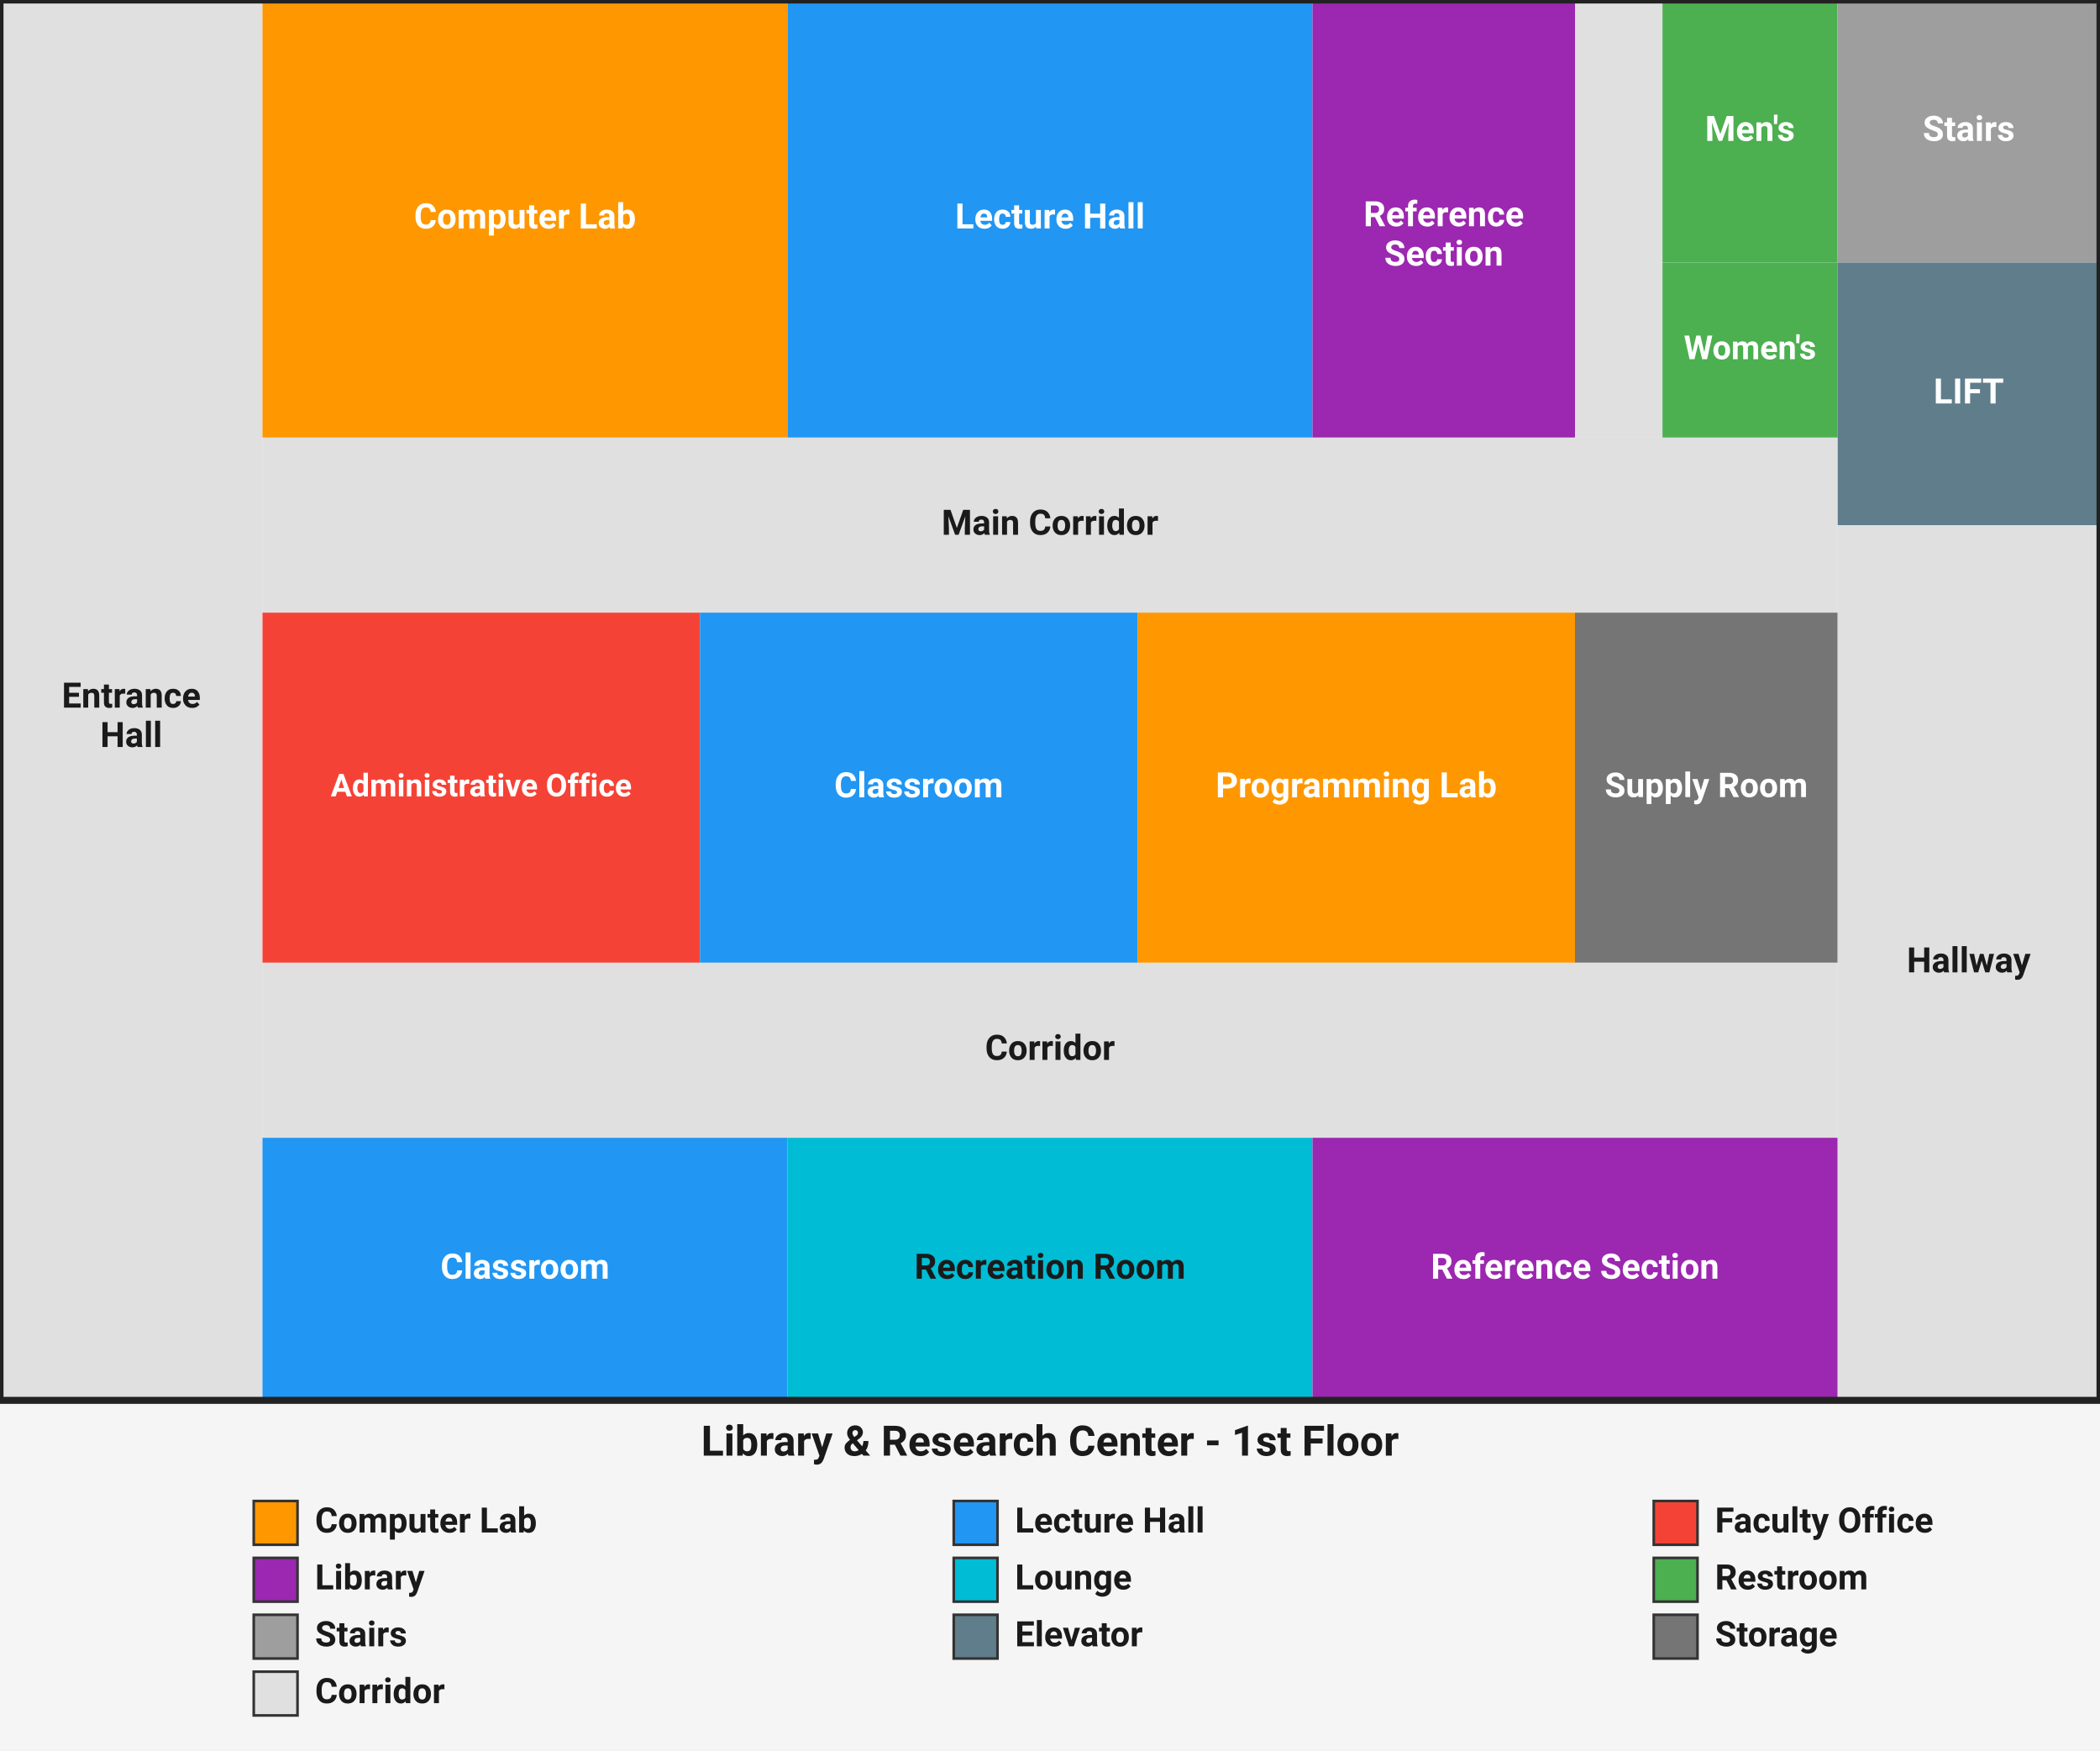
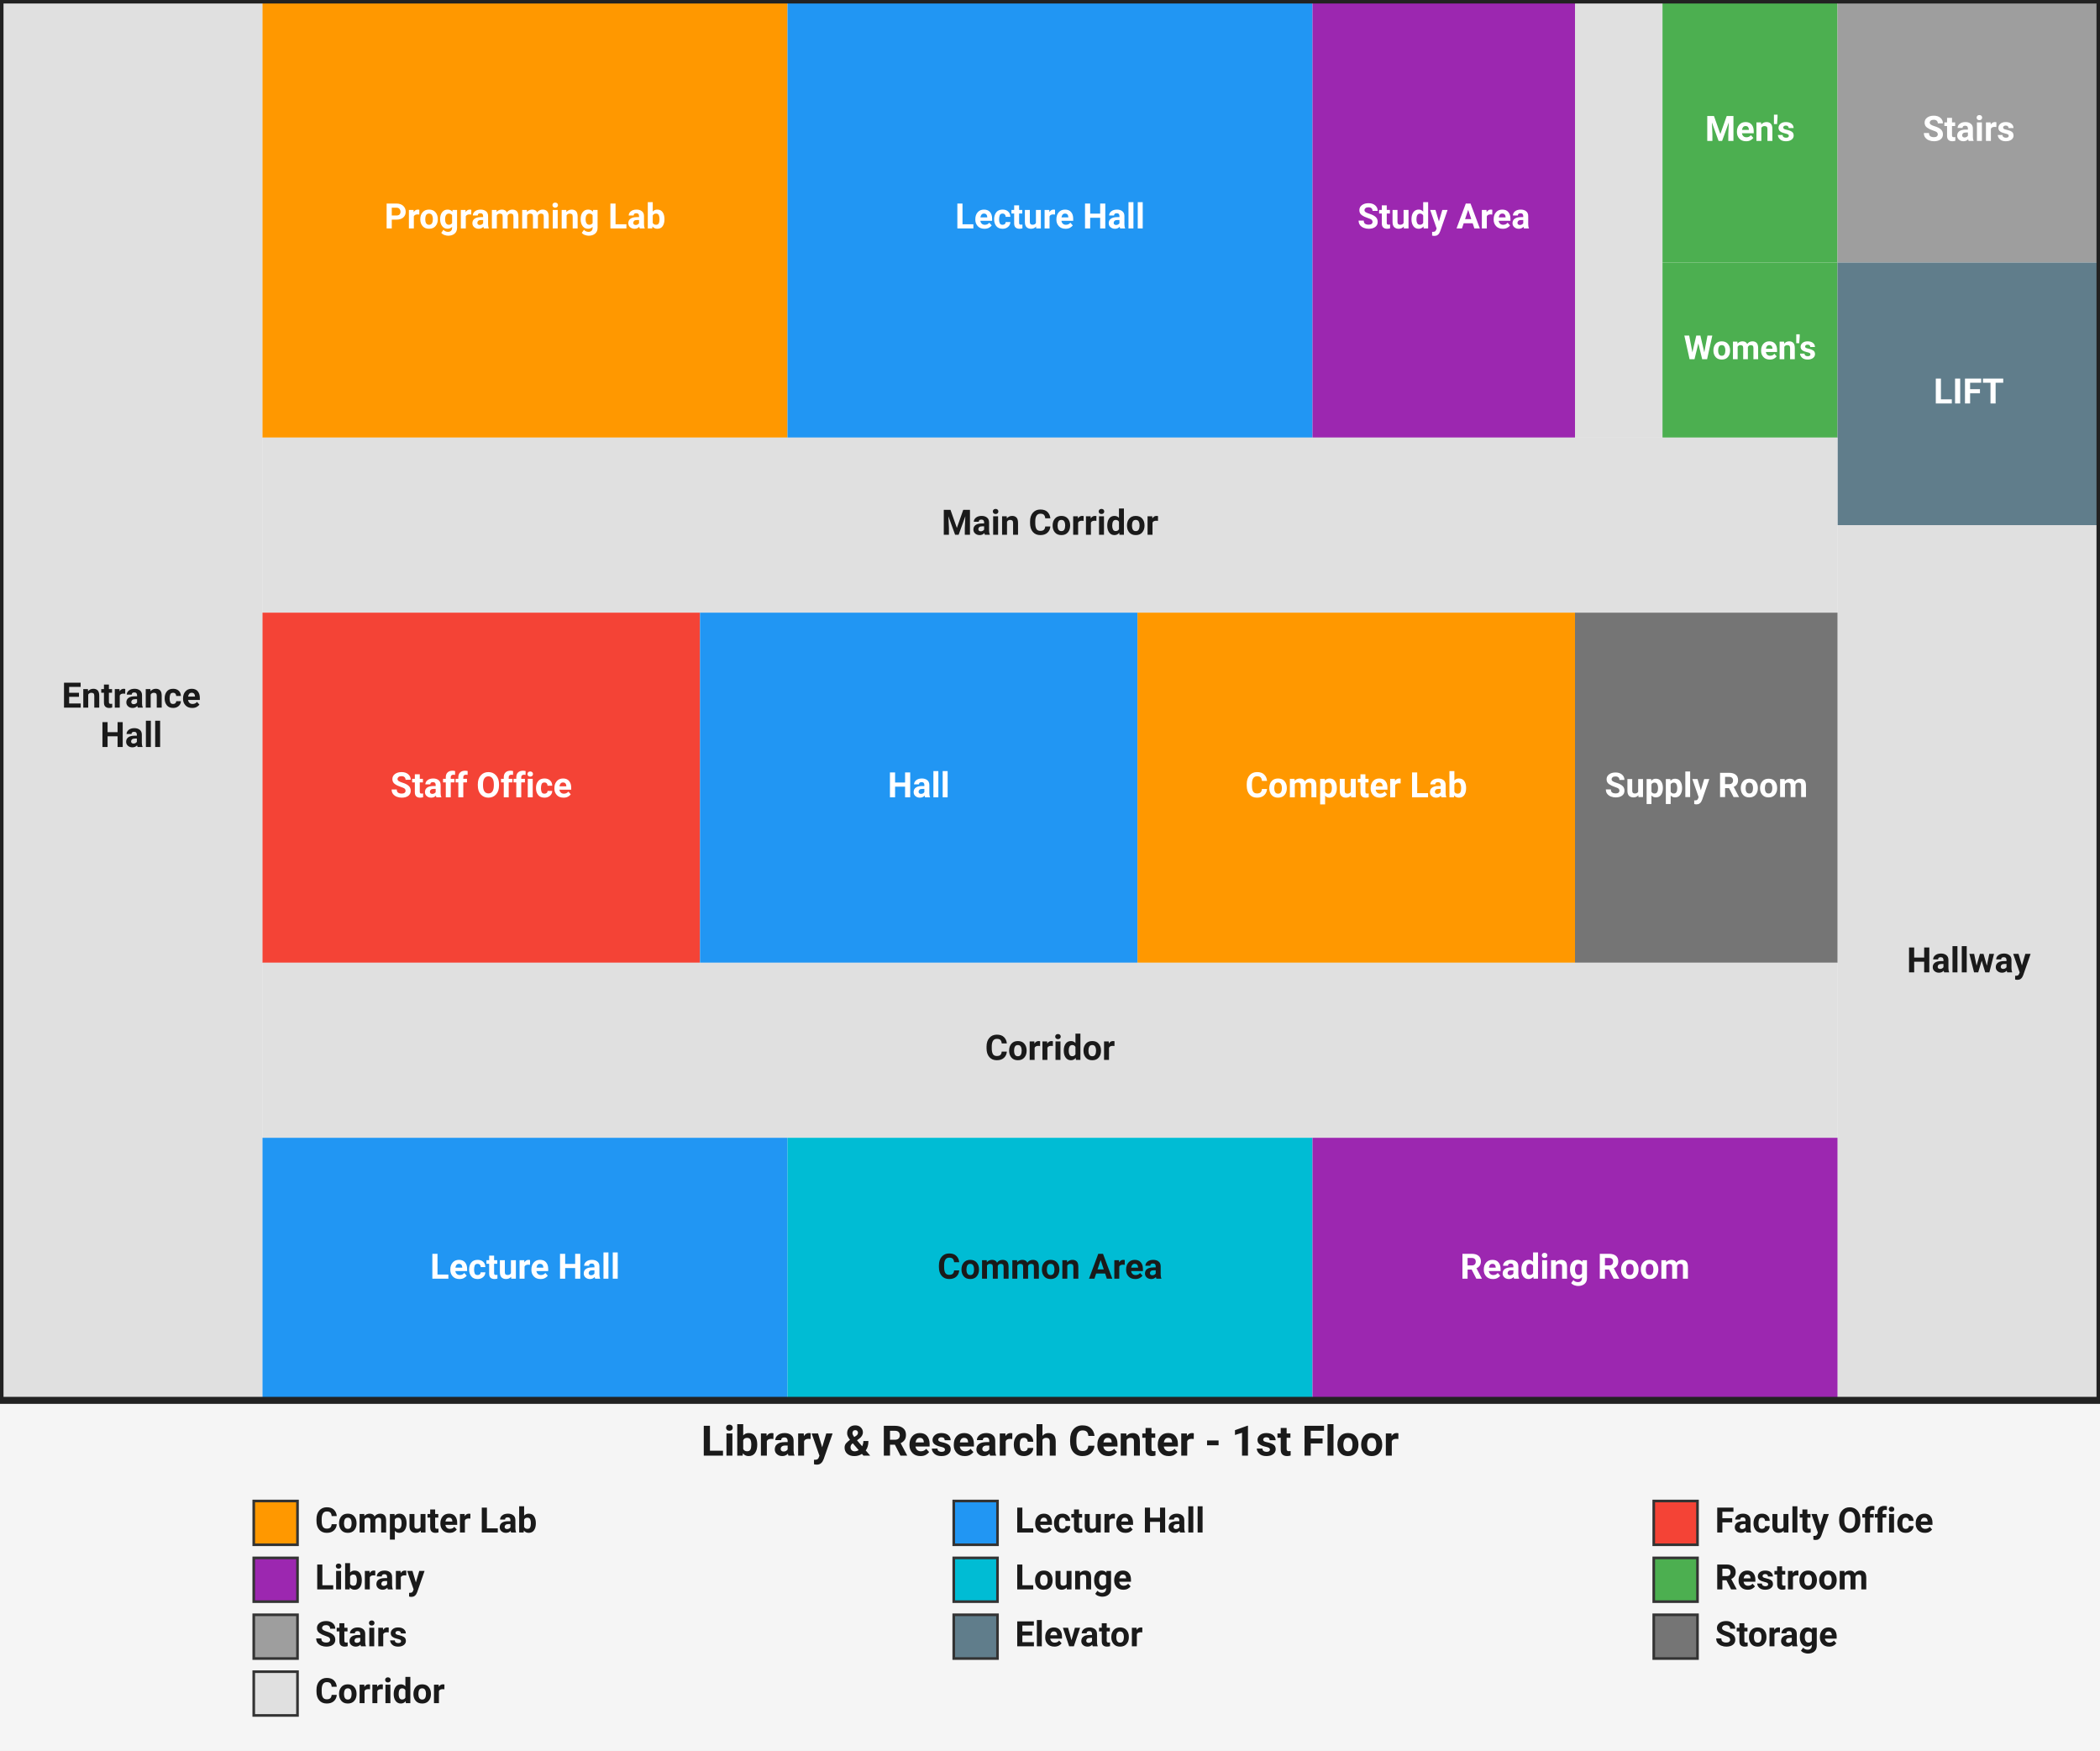
<svg xmlns="http://www.w3.org/2000/svg" viewBox="0 0 2400 2000" width="2400" height="2000" style="display:block; max-width:100%; height:auto;">
  <defs>
    <style>
      text { 
        -webkit-font-smoothing: antialiased;
        -moz-osx-font-smoothing: grayscale;
      }
    </style>
  </defs>
  <rect x="0" y="0" width="2400" height="2000" fill="#f5f5f5" />
  <rect x="0" y="0" width="300" height="1600" fill="#E0E0E0" stroke="none" />
  <g>
    <text x="150.0" y="797.5" font-family="Roboto,Segoe UI,Arial,sans-serif" font-size="40" font-weight="600" fill="#1a1a1a" text-anchor="middle" dominant-baseline="middle">
                  Entrance
                </text>
    <text x="150.0" y="842.5" font-family="Roboto,Segoe UI,Arial,sans-serif" font-size="40" font-weight="600" fill="#1a1a1a" text-anchor="middle" dominant-baseline="middle">
                  Hall
                </text>
  </g>
  <rect x="300" y="0" width="600" height="500" fill="#FF9800" stroke="none" />
  <text x="600.0" y="250.0" font-family="Roboto,Segoe UI,Arial,sans-serif" font-size="40" font-weight="600" fill="white" text-anchor="middle" dominant-baseline="middle">
-               Computer Lab
+               Programming Lab
            </text>
  <rect x="900" y="0" width="600" height="500" fill="#2196F3" stroke="none" />
  <text x="1200.0" y="250.0" font-family="Roboto,Segoe UI,Arial,sans-serif" font-size="40" font-weight="600" fill="white" text-anchor="middle" dominant-baseline="middle">
              Lecture Hall
            </text>
  <rect x="1500" y="0" width="300" height="500" fill="#9C27B0" stroke="none" />
-   <g>
-     <text x="1650.0" y="247.5" font-family="Roboto,Segoe UI,Arial,sans-serif" font-size="40" font-weight="600" fill="white" text-anchor="middle" dominant-baseline="middle">
-                   Reference
-                 </text>
-     <text x="1650.0" y="292.5" font-family="Roboto,Segoe UI,Arial,sans-serif" font-size="40" font-weight="600" fill="white" text-anchor="middle" dominant-baseline="middle">
-                   Section
-                 </text>
-   </g>
+   <text x="1650.0" y="250.0" font-family="Roboto,Segoe UI,Arial,sans-serif" font-size="40" font-weight="600" fill="white" text-anchor="middle" dominant-baseline="middle">
+               Study Area
+             </text>
  <rect x="1800" y="0" width="100" height="500" fill="#E0E0E0" stroke="none" />
  <rect x="1900" y="0" width="200" height="300" fill="#4CAF50" stroke="none" />
  <text x="2000.0" y="150.0" font-family="Roboto,Segoe UI,Arial,sans-serif" font-size="40" font-weight="600" fill="white" text-anchor="middle" dominant-baseline="middle">
              Men's
            </text>
  <rect x="1900" y="300" width="200" height="200" fill="#4CAF50" stroke="none" />
  <text x="2000.0" y="400.0" font-family="Roboto,Segoe UI,Arial,sans-serif" font-size="38" font-weight="600" fill="white" text-anchor="middle" dominant-baseline="middle">
              Women's
            </text>
  <rect x="2100" y="0" width="300" height="300" fill="#9E9E9E" stroke="none" />
  <text x="2250.0" y="150.0" font-family="Roboto,Segoe UI,Arial,sans-serif" font-size="40" font-weight="600" fill="white" text-anchor="middle" dominant-baseline="middle">
              Stairs
            </text>
  <rect x="2100" y="300" width="300" height="300" fill="#607D8B" stroke="none" />
  <text x="2250.0" y="450.0" font-family="Roboto,Segoe UI,Arial,sans-serif" font-size="40" font-weight="600" fill="white" text-anchor="middle" dominant-baseline="middle">
              LIFT
            </text>
  <rect x="2100" y="600" width="300" height="1000" fill="#E0E0E0" stroke="none" />
  <text x="2250.0" y="1100.0" font-family="Roboto,Segoe UI,Arial,sans-serif" font-size="40" font-weight="600" fill="#1a1a1a" text-anchor="middle" dominant-baseline="middle">
              Hallway
            </text>
  <rect x="300" y="500" width="1800" height="200" fill="#E0E0E0" stroke="none" />
  <text x="1200.0" y="600.0" font-family="Roboto,Segoe UI,Arial,sans-serif" font-size="40" font-weight="600" fill="#1a1a1a" text-anchor="middle" dominant-baseline="middle">
              Main Corridor
            </text>
  <rect x="1800" y="500" width="100" height="100" fill="#E0E0E0" stroke="none" />
  <rect x="300" y="700" width="500" height="400" fill="#F44336" stroke="none" />
-   <text x="550.0" y="900.0" font-family="Roboto,Segoe UI,Arial,sans-serif" font-size="36" font-weight="600" fill="white" text-anchor="middle" dominant-baseline="middle">
-               Administrative Office
+   <text x="550.0" y="900.0" font-family="Roboto,Segoe UI,Arial,sans-serif" font-size="40" font-weight="600" fill="white" text-anchor="middle" dominant-baseline="middle">
+               Staff Office
            </text>
  <rect x="800" y="700" width="500" height="400" fill="#2196F3" stroke="none" />
  <text x="1050.0" y="900.0" font-family="Roboto,Segoe UI,Arial,sans-serif" font-size="40" font-weight="600" fill="white" text-anchor="middle" dominant-baseline="middle">
-               Classroom
+               Hall
            </text>
  <rect x="1300" y="700" width="500" height="400" fill="#FF9800" stroke="none" />
  <text x="1550.0" y="900.0" font-family="Roboto,Segoe UI,Arial,sans-serif" font-size="40" font-weight="600" fill="white" text-anchor="middle" dominant-baseline="middle">
-               Programming Lab
+               Computer Lab
            </text>
  <rect x="1800" y="700" width="300" height="400" fill="#757575" stroke="none" />
  <text x="1950.0" y="900.0" font-family="Roboto,Segoe UI,Arial,sans-serif" font-size="39" font-weight="600" fill="white" text-anchor="middle" dominant-baseline="middle">
              Supply Room
            </text>
  <rect x="300" y="1100" width="1800" height="200" fill="#E0E0E0" stroke="none" />
  <text x="1200.0" y="1200.0" font-family="Roboto,Segoe UI,Arial,sans-serif" font-size="40" font-weight="600" fill="#1a1a1a" text-anchor="middle" dominant-baseline="middle">
              Corridor
            </text>
  <rect x="300" y="1300" width="600" height="300" fill="#2196F3" stroke="none" />
  <text x="600.0" y="1450.0" font-family="Roboto,Segoe UI,Arial,sans-serif" font-size="40" font-weight="600" fill="white" text-anchor="middle" dominant-baseline="middle">
-               Classroom
+               Lecture Hall
            </text>
  <rect x="900" y="1300" width="600" height="300" fill="#00BCD4" stroke="none" />
  <text x="1200.0" y="1450.0" font-family="Roboto,Segoe UI,Arial,sans-serif" font-size="40" font-weight="600" fill="#1a1a1a" text-anchor="middle" dominant-baseline="middle">
-               Recreation Room
+               Common Area
            </text>
  <rect x="1500" y="1300" width="600" height="300" fill="#9C27B0" stroke="none" />
  <text x="1800.0" y="1450.0" font-family="Roboto,Segoe UI,Arial,sans-serif" font-size="40" font-weight="600" fill="white" text-anchor="middle" dominant-baseline="middle">
-               Reference Section
+               Reading Room
            </text>
  <rect x="0" y="0" width="2400" height="1600" fill="none" stroke="#222" stroke-width="8" />
  <text x="1200.0" y="1650" font-family="Roboto,Segoe UI,Arial,sans-serif" font-size="48" font-weight="700" fill="#1a1a1a" text-anchor="middle" dominant-baseline="middle">
          Library &amp; Research Center - 1st Floor
        </text>
  <rect x="290.0" y="1715.0" width="50" height="50" fill="#FF9800" stroke="#333" stroke-width="3" />
  <text x="360.0" y="1740" font-family="Roboto,Segoe UI,Arial,sans-serif" font-size="40" font-weight="700" fill="#1a1a1a" text-anchor="start" dominant-baseline="middle">
          Computer Lab
        </text>
  <rect x="1090.0" y="1715.0" width="50" height="50" fill="#2196F3" stroke="#333" stroke-width="3" />
  <text x="1160.0" y="1740" font-family="Roboto,Segoe UI,Arial,sans-serif" font-size="40" font-weight="700" fill="#1a1a1a" text-anchor="start" dominant-baseline="middle">
          Lecture Hall
        </text>
  <rect x="1890.0" y="1715.0" width="50" height="50" fill="#F44336" stroke="#333" stroke-width="3" />
  <text x="1960.0" y="1740" font-family="Roboto,Segoe UI,Arial,sans-serif" font-size="40" font-weight="700" fill="#1a1a1a" text-anchor="start" dominant-baseline="middle">
          Faculty Office
        </text>
  <rect x="290.0" y="1780.0" width="50" height="50" fill="#9C27B0" stroke="#333" stroke-width="3" />
  <text x="360.0" y="1805" font-family="Roboto,Segoe UI,Arial,sans-serif" font-size="40" font-weight="700" fill="#1a1a1a" text-anchor="start" dominant-baseline="middle">
          Library
        </text>
  <rect x="1090.0" y="1780.0" width="50" height="50" fill="#00BCD4" stroke="#333" stroke-width="3" />
  <text x="1160.0" y="1805" font-family="Roboto,Segoe UI,Arial,sans-serif" font-size="40" font-weight="700" fill="#1a1a1a" text-anchor="start" dominant-baseline="middle">
          Lounge
        </text>
  <rect x="1890.0" y="1780.0" width="50" height="50" fill="#4CAF50" stroke="#333" stroke-width="3" />
  <text x="1960.0" y="1805" font-family="Roboto,Segoe UI,Arial,sans-serif" font-size="40" font-weight="700" fill="#1a1a1a" text-anchor="start" dominant-baseline="middle">
          Restroom
        </text>
  <rect x="290.0" y="1845.0" width="50" height="50" fill="#9E9E9E" stroke="#333" stroke-width="3" />
  <text x="360.0" y="1870" font-family="Roboto,Segoe UI,Arial,sans-serif" font-size="40" font-weight="700" fill="#1a1a1a" text-anchor="start" dominant-baseline="middle">
          Stairs
        </text>
  <rect x="1090.0" y="1845.0" width="50" height="50" fill="#607D8B" stroke="#333" stroke-width="3" />
  <text x="1160.0" y="1870" font-family="Roboto,Segoe UI,Arial,sans-serif" font-size="40" font-weight="700" fill="#1a1a1a" text-anchor="start" dominant-baseline="middle">
          Elevator
        </text>
  <rect x="1890.0" y="1845.0" width="50" height="50" fill="#757575" stroke="#333" stroke-width="3" />
  <text x="1960.0" y="1870" font-family="Roboto,Segoe UI,Arial,sans-serif" font-size="40" font-weight="700" fill="#1a1a1a" text-anchor="start" dominant-baseline="middle">
          Storage
        </text>
  <rect x="290.0" y="1910.0" width="50" height="50" fill="#E0E0E0" stroke="#333" stroke-width="3" />
  <text x="360.0" y="1935" font-family="Roboto,Segoe UI,Arial,sans-serif" font-size="40" font-weight="700" fill="#1a1a1a" text-anchor="start" dominant-baseline="middle">
          Corridor
        </text>
</svg>
